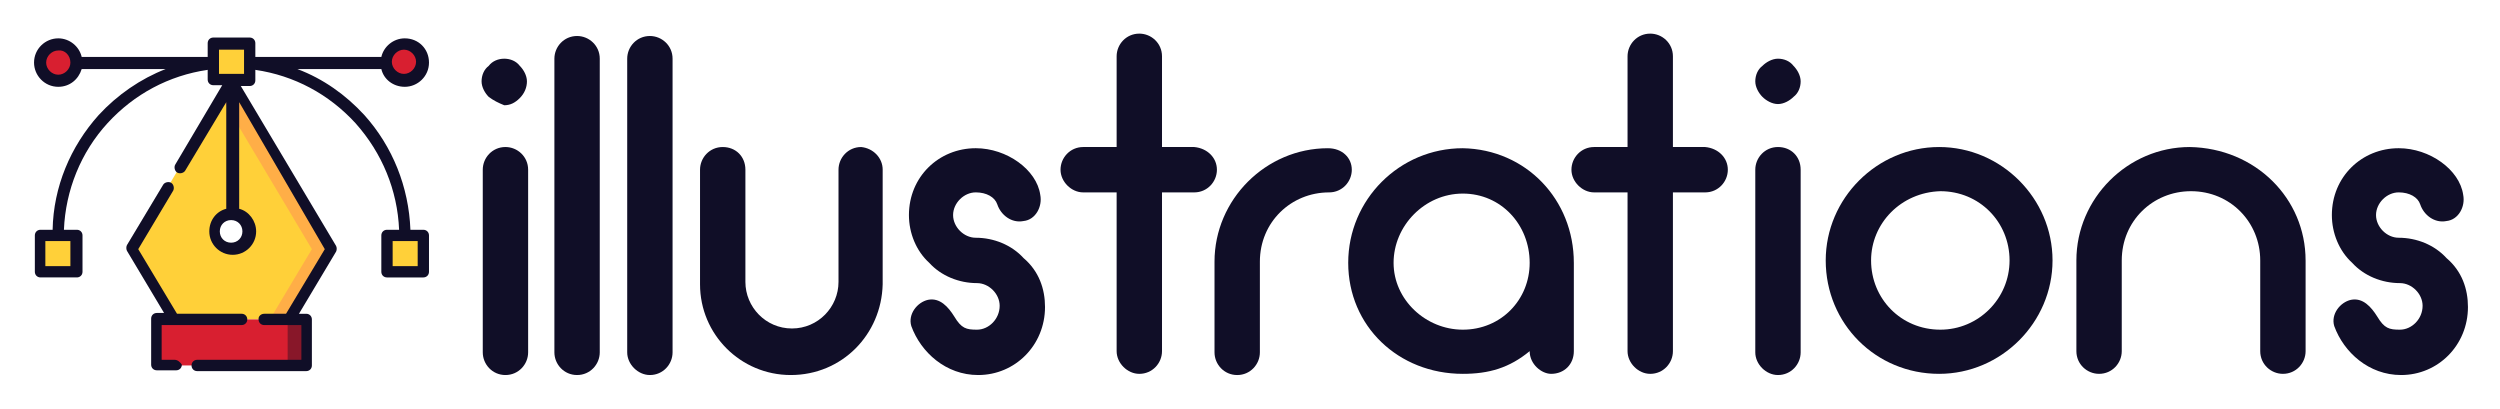
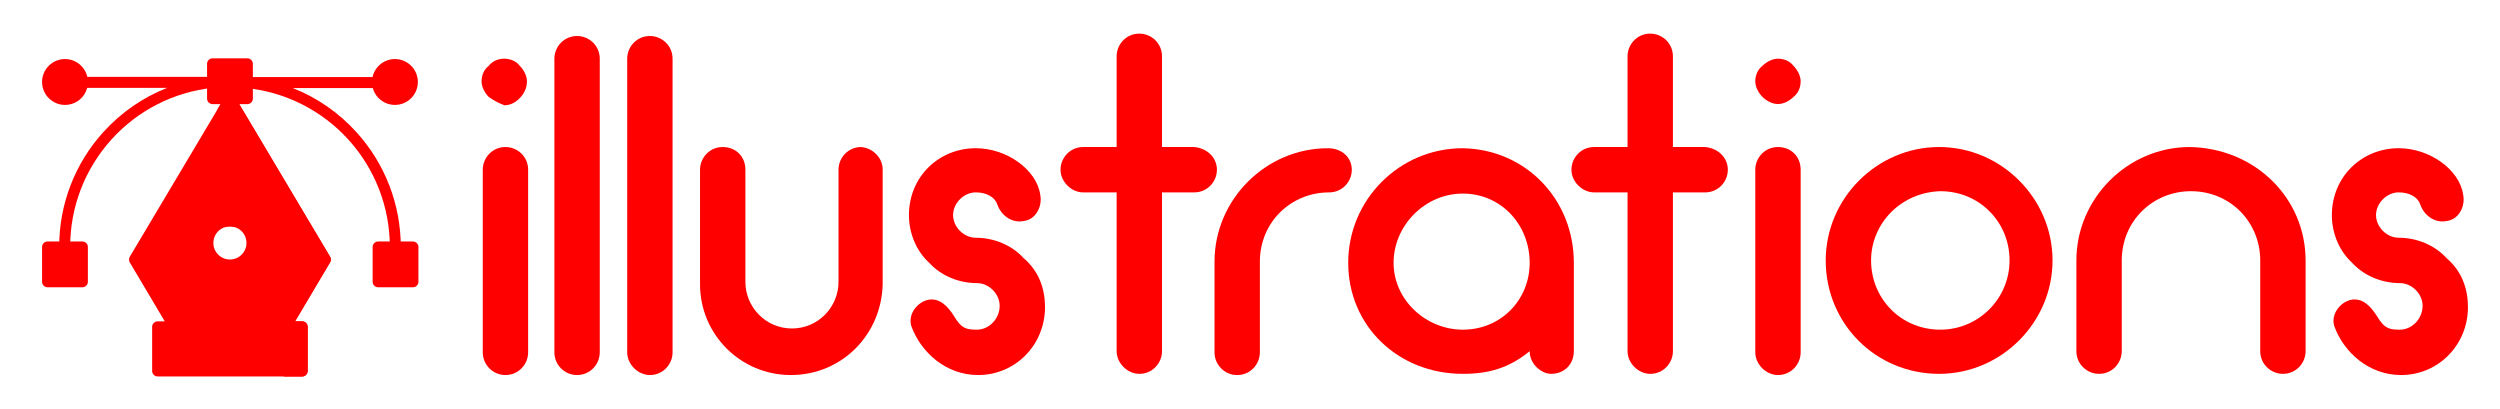
<svg xmlns="http://www.w3.org/2000/svg" width="312" height="51">
-   <style type="text/css">.st0{fill:#100E27;}
- 	.st1{fill:#FFD039;}
- 	.st2{fill:#D81F30;}
- 	.st3{fill:#FFAE47;}
- 	.st4{fill:#881729;}</style>
+   <style type="text/css">.st0{fill:#000000;}
+ 	.st1{fill:#000000;}
+ 	.st2{fill:#000000;}
+ 	.st3{fill:#000000;}
+ 	.st4{fill:#000000;}</style>
  <g>
-     <rect fill="none" id="canvas_background" height="53" width="314" y="-1" x="-1" />
+     <rect x="-1" y="-1" width="80" height="14.75" id="canvas_background" fill="none" />
  </g>
  <g>
-     <g stroke="null" id="svg_16">
-       <g stroke="null" id="svg_14">
-         <path stroke="null" d="m60.994,12.092c-0.447,-0.447 -0.894,-1.192 -0.894,-1.937c0,-0.745 0.298,-1.49 0.894,-1.937c0.447,-0.596 1.192,-0.894 1.937,-0.894c0.745,0 1.49,0.298 1.937,0.894c0.447,0.447 0.894,1.192 0.894,1.937c0,0.745 -0.298,1.49 -0.894,2.086s-1.192,0.894 -1.937,0.894c-0.745,-0.298 -1.341,-0.596 -1.937,-1.043zm-0.745,31.881l0,-22.794c0,-1.49 1.192,-2.831 2.831,-2.831c1.49,0 2.831,1.192 2.831,2.831l0,22.794c0,1.49 -1.192,2.831 -2.831,2.831c-1.639,0 -2.831,-1.341 -2.831,-2.831z" class="st0" id="svg_1" />
-         <path stroke="null" d="m69.188,43.973l0,-36.649c0,-1.49 1.192,-2.831 2.831,-2.831c1.49,0 2.831,1.192 2.831,2.831l0,36.649c0,1.49 -1.192,2.831 -2.831,2.831c-1.639,0 -2.831,-1.341 -2.831,-2.831z" class="st0" id="svg_2" />
-         <path stroke="null" d="m78.275,43.973l0,-36.649c0,-1.49 1.192,-2.831 2.831,-2.831c1.49,0 2.831,1.192 2.831,2.831l0,36.649c0,1.49 -1.192,2.831 -2.831,2.831c-1.49,0 -2.831,-1.341 -2.831,-2.831z" class="st0" id="svg_3" />
-         <path stroke="null" d="m110.157,21.18l0,14.153l0,0.149c-0.149,6.257 -5.065,11.322 -11.471,11.322c-6.257,0 -11.322,-5.065 -11.322,-11.322l0,-0.149l0,-14.153c0,-1.49 1.192,-2.831 2.831,-2.831s2.831,1.192 2.831,2.831l0,14.004c0,3.129 2.533,5.81 5.81,5.81c3.278,0 5.81,-2.682 5.81,-5.81l0,-14.004c0,-1.49 1.192,-2.831 2.831,-2.831c1.49,0.149 2.682,1.341 2.682,2.831z" class="st0" id="svg_4" />
-         <path stroke="null" d="m130.418,38.312c0,4.767 -3.724,8.492 -8.343,8.492c-4.022,0 -7.151,-2.831 -8.343,-6.108c-0.447,-1.49 0.745,-2.98 2.086,-3.278c1.49,-0.298 2.533,0.894 3.278,2.086c0.894,1.49 1.49,1.639 2.831,1.639c1.49,0 2.831,-1.341 2.831,-2.98c0,-1.49 -1.341,-2.831 -2.831,-2.831c-2.235,0 -4.469,-0.894 -5.959,-2.533c-1.639,-1.49 -2.533,-3.724 -2.533,-5.959c0,-4.767 3.724,-8.343 8.343,-8.343c3.873,0 7.598,2.682 8.045,5.81c0.298,1.49 -0.596,3.129 -2.086,3.278c-1.49,0.298 -2.831,-0.745 -3.278,-2.086c-0.298,-0.894 -1.341,-1.49 -2.682,-1.49c-1.49,0 -2.831,1.341 -2.831,2.831c0,1.49 1.341,2.831 2.831,2.831c2.235,0 4.469,0.894 5.959,2.533c1.937,1.639 2.682,3.873 2.682,6.108l0,0z" class="st0" id="svg_5" />
-         <path stroke="null" d="m151.871,21.18c0,1.49 -1.192,2.831 -2.831,2.831l-4.022,0l0,19.814c0,1.49 -1.192,2.831 -2.831,2.831c-1.49,0 -2.831,-1.341 -2.831,-2.831l0,-19.814l-4.171,0c-1.49,0 -2.831,-1.341 -2.831,-2.831c0,-1.49 1.192,-2.831 2.831,-2.831l4.171,0l0,-11.322c0,-1.49 1.192,-2.831 2.831,-2.831c1.49,0 2.831,1.192 2.831,2.831l0,11.322l4.022,0c1.639,0.149 2.831,1.341 2.831,2.831z" class="st0" id="svg_6" />
-         <path stroke="null" d="m168.705,21.18c0,1.49 -1.192,2.831 -2.831,2.831c-4.767,0 -8.641,3.724 -8.641,8.641l0,11.322c0,1.49 -1.192,2.831 -2.831,2.831s-2.831,-1.341 -2.831,-2.831l0,-11.322c0,-7.747 6.406,-14.153 14.153,-14.153c1.788,0 2.98,1.192 2.98,2.682l0,0z" class="st0" id="svg_7" />
-         <path stroke="null" d="m196.415,32.8l0,11.024c0,1.639 -1.192,2.831 -2.831,2.831c-1.192,0 -2.682,-1.192 -2.682,-2.831c-2.533,2.086 -5.065,2.831 -8.343,2.831c-8.045,0 -14.302,-5.959 -14.302,-13.855s6.406,-14.302 14.302,-14.302c7.896,0.149 13.855,6.406 13.855,14.302l0,0zm-5.512,0c0,-4.767 -3.575,-8.641 -8.343,-8.641c-4.767,0 -8.641,4.022 -8.641,8.641s4.022,8.343 8.641,8.343c4.767,0 8.343,-3.724 8.343,-8.343z" class="st0" id="svg_8" />
-         <path stroke="null" d="m215.633,21.18c0,1.49 -1.192,2.831 -2.831,2.831l-4.022,0l0,19.814c0,1.49 -1.192,2.831 -2.831,2.831c-1.49,0 -2.831,-1.341 -2.831,-2.831l0,-19.814l-4.171,0c-1.49,0 -2.831,-1.341 -2.831,-2.831c0,-1.49 1.192,-2.831 2.831,-2.831l4.171,0l0,-11.322c0,-1.49 1.192,-2.831 2.831,-2.831c1.49,0 2.831,1.192 2.831,2.831l0,11.322l4.022,0c1.639,0.149 2.831,1.341 2.831,2.831z" class="st0" id="svg_9" />
-         <path stroke="null" d="m219.954,12.092c-0.447,-0.447 -0.894,-1.192 -0.894,-1.937c0,-0.745 0.298,-1.49 0.894,-1.937c0.447,-0.447 1.192,-0.894 1.937,-0.894s1.49,0.298 1.937,0.894c0.447,0.447 0.894,1.192 0.894,1.937c0,0.745 -0.298,1.49 -0.894,1.937c-0.447,0.447 -1.192,0.894 -1.937,0.894s-1.49,-0.447 -1.937,-0.894zm-0.894,31.881l0,-22.794c0,-1.49 1.192,-2.831 2.831,-2.831s2.831,1.192 2.831,2.831l0,22.794c0,1.49 -1.192,2.831 -2.831,2.831c-1.49,0 -2.831,-1.341 -2.831,-2.831z" class="st0" id="svg_10" />
-         <path stroke="null" d="m227.85,32.502c0,-7.747 6.406,-14.153 14.153,-14.153c7.747,0 14.153,6.406 14.153,14.153s-6.406,14.153 -14.153,14.153c-7.896,0 -14.153,-6.257 -14.153,-14.153zm5.661,0c0,4.767 3.724,8.641 8.641,8.641c4.767,0 8.641,-3.873 8.641,-8.641s-3.724,-8.641 -8.641,-8.641c-4.916,0.149 -8.641,4.022 -8.641,8.641z" class="st0" id="svg_11" />
-         <path stroke="null" d="m287.739,32.502l0,11.322c0,1.49 -1.192,2.831 -2.831,2.831c-1.49,0 -2.831,-1.192 -2.831,-2.831l0,-11.322c0,-4.767 -3.724,-8.641 -8.641,-8.641c-4.767,0 -8.641,3.724 -8.641,8.641l0,11.322c0,1.49 -1.192,2.831 -2.831,2.831c-1.49,0 -2.831,-1.192 -2.831,-2.831l0,-11.322c0,-7.747 6.406,-14.153 14.153,-14.153c8.194,0.149 14.451,6.406 14.451,14.153z" class="st0" id="svg_12" />
-         <path stroke="null" d="m308,38.312c0,4.767 -3.724,8.492 -8.343,8.492c-4.022,0 -7.151,-2.831 -8.343,-6.108c-0.447,-1.49 0.745,-2.98 2.086,-3.278c1.49,-0.298 2.533,0.894 3.278,2.086c0.894,1.49 1.49,1.639 2.831,1.639c1.49,0 2.831,-1.341 2.831,-2.98c0,-1.49 -1.341,-2.831 -2.831,-2.831c-2.235,0 -4.469,-0.894 -5.959,-2.533c-1.639,-1.49 -2.533,-3.724 -2.533,-5.959c0,-4.767 3.724,-8.343 8.343,-8.343c3.873,0 7.598,2.682 8.045,5.81c0.298,1.49 -0.596,3.129 -2.086,3.278c-1.49,0.298 -2.831,-0.745 -3.278,-2.086c-0.298,-0.894 -1.341,-1.49 -2.682,-1.49c-1.49,0 -2.831,1.341 -2.831,2.831c0,1.49 1.341,2.831 2.831,2.831c2.235,0 4.469,0.894 5.959,2.533c1.937,1.639 2.682,3.873 2.682,6.108l0,0z" class="st0" id="svg_13" />
+     <g id="svg_16" stroke="null">
+       <g id="svg_14" stroke="null">
+         <path id="svg_1" class="st0" d="m60.994,12.092c-0.447,-0.447 -0.894,-1.192 -0.894,-1.937c0,-0.745 0.298,-1.49 0.894,-1.937c0.447,-0.596 1.192,-0.894 1.937,-0.894c0.745,0 1.49,0.298 1.937,0.894c0.447,0.447 0.894,1.192 0.894,1.937c0,0.745 -0.298,1.49 -0.894,2.086s-1.192,0.894 -1.937,0.894c-0.745,-0.298 -1.341,-0.596 -1.937,-1.043zm-0.745,31.881l0,-22.794c0,-1.49 1.192,-2.831 2.831,-2.831c1.49,0 2.831,1.192 2.831,2.831l0,22.794c0,1.49 -1.192,2.831 -2.831,2.831c-1.639,0 -2.831,-1.341 -2.831,-2.831z" stroke="null" />
+         <path id="svg_2" class="st0" d="m69.188,43.973l0,-36.649c0,-1.49 1.192,-2.831 2.831,-2.831c1.49,0 2.831,1.192 2.831,2.831l0,36.649c0,1.49 -1.192,2.831 -2.831,2.831c-1.639,0 -2.831,-1.341 -2.831,-2.831z" stroke="null" />
+         <path id="svg_3" class="st0" d="m78.275,43.973l0,-36.649c0,-1.49 1.192,-2.831 2.831,-2.831c1.49,0 2.831,1.192 2.831,2.831l0,36.649c0,1.49 -1.192,2.831 -2.831,2.831c-1.49,0 -2.831,-1.341 -2.831,-2.831z" stroke="null" />
+         <path id="svg_4" class="st0" d="m110.157,21.18l0,14.153l0,0.149c-0.149,6.257 -5.065,11.322 -11.471,11.322c-6.257,0 -11.322,-5.065 -11.322,-11.322l0,-0.149l0,-14.153c0,-1.49 1.192,-2.831 2.831,-2.831s2.831,1.192 2.831,2.831l0,14.004c0,3.129 2.533,5.81 5.81,5.81c3.278,0 5.81,-2.682 5.81,-5.81l0,-14.004c0,-1.49 1.192,-2.831 2.831,-2.831c1.49,0.149 2.682,1.341 2.682,2.831l-0,0z" stroke="null" />
+         <path id="svg_5" class="st0" d="m130.418,38.312c0,4.767 -3.724,8.492 -8.343,8.492c-4.022,0 -7.151,-2.831 -8.343,-6.108c-0.447,-1.49 0.745,-2.98 2.086,-3.278c1.49,-0.298 2.533,0.894 3.278,2.086c0.894,1.49 1.49,1.639 2.831,1.639c1.49,0 2.831,-1.341 2.831,-2.98c0,-1.49 -1.341,-2.831 -2.831,-2.831c-2.235,0 -4.469,-0.894 -5.959,-2.533c-1.639,-1.49 -2.533,-3.724 -2.533,-5.959c0,-4.767 3.724,-8.343 8.343,-8.343c3.873,0 7.598,2.682 8.045,5.81c0.298,1.49 -0.596,3.129 -2.086,3.278c-1.49,0.298 -2.831,-0.745 -3.278,-2.086c-0.298,-0.894 -1.341,-1.49 -2.682,-1.49c-1.49,0 -2.831,1.341 -2.831,2.831c0,1.49 1.341,2.831 2.831,2.831c2.235,0 4.469,0.894 5.959,2.533c1.937,1.639 2.682,3.873 2.682,6.108l0,0l0,-0z" stroke="null" />
+         <path id="svg_6" class="st0" d="m151.871,21.18c0,1.49 -1.192,2.831 -2.831,2.831l-4.022,0l0,19.814c0,1.49 -1.192,2.831 -2.831,2.831c-1.49,0 -2.831,-1.341 -2.831,-2.831l0,-19.814l-4.171,0c-1.49,0 -2.831,-1.341 -2.831,-2.831c0,-1.49 1.192,-2.831 2.831,-2.831l4.171,0l0,-11.322c0,-1.49 1.192,-2.831 2.831,-2.831c1.49,0 2.831,1.192 2.831,2.831l0,11.322l4.022,0c1.639,0.149 2.831,1.341 2.831,2.831z" stroke="null" />
+         <path id="svg_7" class="st0" d="m168.705,21.18c0,1.49 -1.192,2.831 -2.831,2.831c-4.767,0 -8.641,3.724 -8.641,8.641l0,11.322c0,1.49 -1.192,2.831 -2.831,2.831s-2.831,-1.341 -2.831,-2.831l0,-11.322c0,-7.747 6.406,-14.153 14.153,-14.153c1.788,0 2.98,1.192 2.98,2.682l0,0z" stroke="null" />
+         <path id="svg_8" class="st0" d="m196.415,32.8l0,11.024c0,1.639 -1.192,2.831 -2.831,2.831c-1.192,0 -2.682,-1.192 -2.682,-2.831c-2.533,2.086 -5.065,2.831 -8.343,2.831c-8.045,0 -14.302,-5.959 -14.302,-13.855s6.406,-14.302 14.302,-14.302c7.896,0.149 13.855,6.406 13.855,14.302l0,0zm-5.512,0c0,-4.767 -3.575,-8.641 -8.343,-8.641c-4.767,0 -8.641,4.022 -8.641,8.641s4.022,8.343 8.641,8.343c4.767,0 8.343,-3.724 8.343,-8.343z" stroke="null" />
+         <path id="svg_9" class="st0" d="m215.633,21.18c0,1.49 -1.192,2.831 -2.831,2.831l-4.022,0l0,19.814c0,1.49 -1.192,2.831 -2.831,2.831c-1.49,0 -2.831,-1.341 -2.831,-2.831l0,-19.814l-4.171,0c-1.49,0 -2.831,-1.341 -2.831,-2.831c0,-1.49 1.192,-2.831 2.831,-2.831l4.171,0l0,-11.322c0,-1.49 1.192,-2.831 2.831,-2.831c1.49,0 2.831,1.192 2.831,2.831l0,11.322l4.022,0c1.639,0.149 2.831,1.341 2.831,2.831z" stroke="null" />
+         <path id="svg_10" class="st0" d="m219.954,12.092c-0.447,-0.447 -0.894,-1.192 -0.894,-1.937c0,-0.745 0.298,-1.49 0.894,-1.937c0.447,-0.447 1.192,-0.894 1.937,-0.894s1.49,0.298 1.937,0.894c0.447,0.447 0.894,1.192 0.894,1.937c0,0.745 -0.298,1.49 -0.894,1.937c-0.447,0.447 -1.192,0.894 -1.937,0.894s-1.49,-0.447 -1.937,-0.894zm-0.894,31.881l0,-22.794c0,-1.49 1.192,-2.831 2.831,-2.831s2.831,1.192 2.831,2.831l0,22.794c0,1.49 -1.192,2.831 -2.831,2.831c-1.49,0 -2.831,-1.341 -2.831,-2.831z" stroke="null" />
+         <path id="svg_11" class="st0" d="m227.85,32.502c0,-7.747 6.406,-14.153 14.153,-14.153c7.747,0 14.153,6.406 14.153,14.153s-6.406,14.153 -14.153,14.153c-7.896,0 -14.153,-6.257 -14.153,-14.153zm5.661,0c0,4.767 3.724,8.641 8.641,8.641c4.767,0 8.641,-3.873 8.641,-8.641s-3.724,-8.641 -8.641,-8.641c-4.916,0.149 -8.641,4.022 -8.641,8.641z" stroke="null" />
+         <path id="svg_12" class="st0" d="m287.739,32.502l0,11.322c0,1.49 -1.192,2.831 -2.831,2.831c-1.49,0 -2.831,-1.192 -2.831,-2.831l0,-11.322c0,-4.767 -3.724,-8.641 -8.641,-8.641c-4.767,0 -8.641,3.724 -8.641,8.641l0,11.322c0,1.49 -1.192,2.831 -2.831,2.831c-1.49,0 -2.831,-1.192 -2.831,-2.831l0,-11.322c0,-7.747 6.406,-14.153 14.153,-14.153c8.194,0.149 14.451,6.406 14.451,14.153z" stroke="null" />
+         <path id="svg_13" class="st0" d="m308,38.312c0,4.767 -3.724,8.492 -8.343,8.492c-4.022,0 -7.151,-2.831 -8.343,-6.108c-0.447,-1.49 0.745,-2.98 2.086,-3.278c1.49,-0.298 2.533,0.894 3.278,2.086c0.894,1.49 1.49,1.639 2.831,1.639c1.49,0 2.831,-1.341 2.831,-2.98c0,-1.49 -1.341,-2.831 -2.831,-2.831c-2.235,0 -4.469,-0.894 -5.959,-2.533c-1.639,-1.49 -2.533,-3.724 -2.533,-5.959c0,-4.767 3.724,-8.343 8.343,-8.343c3.873,0 7.598,2.682 8.045,5.81c0.298,1.49 -0.596,3.129 -2.086,3.278c-1.49,0.298 -2.831,-0.745 -3.278,-2.086c-0.298,-0.894 -1.341,-1.49 -2.682,-1.49c-1.49,0 -2.831,1.341 -2.831,2.831c0,1.49 1.341,2.831 2.831,2.831c2.235,0 4.469,0.894 5.959,2.533c1.937,1.639 2.682,3.873 2.682,6.108l0,0l0,-0z" stroke="null" />
      </g>
    </g>
-     <g stroke="null" id="svg_17">
-       <g stroke="null" id="Capa_1">
-         <g stroke="null" id="svg_2_1_">
-           <path stroke="null" d="m28.844,10.028l-12.498,21.066l5.241,8.769l7.257,0l1.21,0l1.411,0l1.512,0l3.125,0l5.241,-8.769l-12.498,-21.066c0,0 0,0 0,0zm0,21.066c-1.21,0 -2.117,-1.008 -2.117,-2.117c0,-1.21 1.008,-2.117 2.117,-2.117c1.21,0 2.117,1.008 2.117,2.117c0.101,1.109 -0.907,2.117 -2.117,2.117z" class="st1" id="svg_3_1_" />
-           <g stroke="null" id="svg_4_1_">
-             <circle stroke="null" r="2.318" cy="7.811" cx="7.274" class="st2" id="svg_5_1_" />
-             <circle stroke="null" r="2.318" cy="7.811" cx="50.413" class="st2" id="svg_6_1_" />
-           </g>
-           <g stroke="null" id="svg_7_1_">
-             <rect stroke="null" height="4.536" width="4.536" class="st1" y="29.381" x="4.956" id="svg_8_1_" />
-             <rect stroke="null" height="4.536" width="4.536" class="st1" y="5.392" x="26.525" id="svg_9_1_" />
-             <rect stroke="null" height="4.536" width="4.536" class="st1" y="29.381" x="48.196" id="svg_10_1_" />
-           </g>
-           <polygon stroke="null" points="28.844,10.028 27.634,12.145 38.923,31.094 33.682,39.863 36.101,39.863 41.342,31.094 " class="st3" id="svg_11_1_" />
-           <rect stroke="null" height="5.745" width="18.949" class="st2" y="39.863" x="19.369" id="svg_12_1_" />
-           <rect stroke="null" height="5.745" width="2.419" class="st4" y="39.863" x="35.899" id="svg_13_1_" />
-           <path stroke="null" d="m21.788,44.903l-1.613,0l0,-4.334l1.512,0l0,0l8.467,0c0.403,0 0.706,-0.302 0.706,-0.706l0,0l0,0c0,-0.403 -0.302,-0.706 -0.706,-0.706l-8.063,0l-4.838,-8.063l4.334,-7.257c0.202,-0.302 0.101,-0.806 -0.202,-1.008c-0.302,-0.202 -0.806,-0.101 -1.008,0.202l-4.536,7.56c-0.101,0.202 -0.101,0.504 0,0.706l4.636,7.761l-0.907,0c-0.403,0 -0.706,0.302 -0.706,0.706l0,5.745c0,0.403 0.302,0.706 0.706,0.706l2.419,0c0.403,0 0.706,-0.302 0.706,-0.706c-0.202,-0.302 -0.504,-0.605 -0.907,-0.605c0,0 0,0 0,0z" class="st0" id="svg_14_1_" />
-           <path stroke="null" d="m52.832,28.675l-1.613,0c-0.202,-5.342 -2.217,-10.382 -5.745,-14.313c-2.318,-2.52 -5.14,-4.536 -8.366,-5.745l10.483,0c0.302,1.31 1.512,2.217 2.923,2.217c1.613,0 3.024,-1.31 3.024,-3.024s-1.31,-3.024 -3.024,-3.024c-1.411,0 -2.621,1.008 -2.923,2.318l-15.724,0l0,-1.713c0,-0.403 -0.302,-0.706 -0.706,-0.706l-4.536,0c-0.403,0 -0.706,0.302 -0.706,0.706l0,1.713l-15.724,0c-0.302,-1.31 -1.512,-2.318 -2.923,-2.318c-1.613,0 -3.024,1.31 -3.024,3.024c0,1.613 1.31,3.024 3.024,3.024c1.411,0 2.52,-0.907 2.923,-2.217l10.483,0c-3.125,1.21 -6.048,3.225 -8.366,5.745c-3.528,3.931 -5.644,8.971 -5.745,14.313l-1.512,0c-0.403,0 -0.706,0.302 -0.706,0.706l0,4.536c0,0.403 0.302,0.706 0.706,0.706l4.536,0c0.403,0 0.706,-0.302 0.706,-0.706l0,-4.536c0,-0.403 -0.302,-0.706 -0.706,-0.706l-1.613,0c0.202,-4.939 2.117,-9.676 5.443,-13.305c3.326,-3.629 7.66,-5.947 12.498,-6.652l0,1.21c0,0.403 0.302,0.706 0.706,0.706l1.109,0l-5.846,9.878c-0.202,0.302 -0.101,0.806 0.202,1.008c0.302,0.202 0.806,0.101 1.008,-0.202l5.14,-8.567l0,13.305c-1.21,0.302 -2.117,1.411 -2.117,2.822c0,1.613 1.31,2.923 2.923,2.923c1.613,0 2.923,-1.31 2.923,-2.923c0,-1.31 -0.907,-2.52 -2.117,-2.822l0,-13.305l10.684,18.344l-4.838,8.063l-2.721,0c-0.403,0 -0.706,0.302 -0.706,0.605c0,0 0,0 0,0.101c0,0.403 0.302,0.706 0.706,0.706l3.125,0l0,0l1.512,0l0,4.334l-13.002,0c-0.403,0 -0.706,0.302 -0.706,0.706s0.302,0.706 0.706,0.706l13.607,0c0.403,0 0.706,-0.302 0.706,-0.706l0,-5.745c0,-0.403 -0.302,-0.706 -0.706,-0.706l-0.907,0l4.636,-7.761c0.101,-0.202 0.101,-0.504 0,-0.706l-11.894,-19.957l1.109,0c0.403,0 0.706,-0.302 0.706,-0.706l0,-1.31c4.838,0.706 9.172,3.024 12.498,6.652c3.326,3.729 5.241,8.366 5.443,13.305l-1.512,0c-0.403,0 -0.706,0.302 -0.706,0.706l0,4.536c0,0.403 0.302,0.706 0.706,0.706l4.536,0c0.403,0 0.706,-0.302 0.706,-0.706l0,-4.536c0,-0.403 -0.302,-0.706 -0.706,-0.706c0,0 0,0 0,0zm-44.047,4.536l-3.125,0l0,-3.125l3.125,0l0,3.125zm41.628,-27.013c0.806,0 1.512,0.706 1.512,1.512c0,0.806 -0.706,1.512 -1.512,1.512c-0.806,0 -1.512,-0.706 -1.512,-1.512c0,-0.806 0.706,-1.512 1.512,-1.512zm-43.14,3.125c-0.806,0 -1.512,-0.706 -1.512,-1.512c0,-0.806 0.706,-1.512 1.512,-1.512c0.806,-0.101 1.512,0.605 1.512,1.512c0,0.806 -0.706,1.512 -1.512,1.512zm22.981,19.554c0,0.806 -0.605,1.411 -1.411,1.411c-0.806,0 -1.411,-0.605 -1.411,-1.411c0,-0.806 0.605,-1.411 1.411,-1.411s1.411,0.605 1.411,1.411zm0.202,-19.655l-3.125,0l0,-1.31l0,0l0,-1.713l3.125,0l0,1.713l0,0l0,1.31zm21.671,23.989l-3.125,0l0,-3.125l3.125,0l0,3.125z" class="st0" id="svg_15" />
+     <style transform="matrix(0.01763916,0,0,0.01763916,0,0) " type="text/css">.st0{fill:#FF0000;}</style>
+     <g stroke="null" id="svg_37">
+       <g stroke="null" transform="matrix(0.1007937,0,0,0.1007937,-0.4535166,-103.3359) " id="svg_20">
+         <g stroke="null" id="svg_21">
+           <path stroke="null" id="svg_22" d="m445.886,1188.927c-22,-24.3 -49,-42.9 -78.9,-54.7l104.9,0c3.8,0 6.8,-3.1 6.8,-6.8c0,-3.8 -3.1,-6.8 -6.8,-6.8l-161.1,0c-0.5,0 -1,0 -1.4,0.1c0,0 -0.1,0 -0.1,0c-0.2,0 -0.4,0.1 -0.5,0.1c-0.1,0 -0.2,0.1 -0.3,0.1c-0.1,0 -0.2,0.1 -0.3,0.1c-0.1,0.1 -0.3,0.1 -0.4,0.2c-0.1,0 -0.1,0.1 -0.2,0.1c-0.1,0.1 -0.3,0.1 -0.4,0.2c-0.1,0 -0.1,0.1 -0.2,0.1c-0.1,0.1 -0.2,0.2 -0.3,0.2c-0.1,0 -0.1,0.1 -0.2,0.1c-0.1,0.1 -0.2,0.2 -0.3,0.2c-0.1,0.1 -0.2,0.1 -0.2,0.2c-0.1,0.1 -0.1,0.1 -0.2,0.2c-0.1,0.1 -0.2,0.2 -0.2,0.3c-0.1,0.1 -0.1,0.1 -0.1,0.2c-0.1,0.1 -0.2,0.2 -0.2,0.3c0,0.1 -0.1,0.1 -0.1,0.2c-0.1,0.1 -0.2,0.3 -0.2,0.4c0,0.1 -0.1,0.1 -0.1,0.2c-0.1,0.1 -0.1,0.3 -0.2,0.4c0,0.1 -0.1,0.2 -0.1,0.3c0,0.1 -0.1,0.2 -0.1,0.4c0,0.1 -0.1,0.3 -0.1,0.4c0,0.1 -0.1,0.2 -0.1,0.3c0,0.2 -0.1,0.3 -0.1,0.5c0,0.1 0,0.1 0,0.2c0,0 0,0 0,0c0,0.1 0,0.2 0,0.3c0,0.1 0,0.3 0,0.4l0,0c0,0 0,0 0,0c0,0.2 0,0.4 0,0.7c0,0.1 0,0.1 0,0.2c0,0.2 0,0.3 0.1,0.5c0,0.1 0.1,0.2 0.1,0.4c0,0.1 0,0.2 0.1,0.3c0.1,0.2 0.1,0.3 0.2,0.5c0,0 0,0.1 0.1,0.1c0.1,0.2 0.2,0.3 0.2,0.5c0,0 0,0.1 0,0.1c0.1,0.2 0.2,0.3 0.3,0.5c0,0 0,0 0,0.1c0.1,0.2 0.2,0.3 0.3,0.5c0,0 0,0 0,0.1c0.1,0.1 0.2,0.3 0.4,0.4c0,0 0,0.1 0.1,0.1c0.1,0.1 0.3,0.2 0.4,0.4c0,0 0.1,0.1 0.1,0.1c0.1,0.1 0.3,0.2 0.4,0.3c0,0 0.1,0.1 0.1,0.1c0.2,0.1 0.3,0.2 0.5,0.3c0,0 0,0 0.1,0c0.8,0.4 1.7,0.7 2.6,0.8c48.3,5.1 92.9,27.8 125.7,63.9c33,36.4 51.2,83.6 51.2,132.8c0,3.8 3.1,6.8 6.8,6.8s6.8,-3.1 6.8,-6.8c-0.1,-52.8 -19.6,-103.2 -54.9,-142.1z" class="st0" />
+           <path stroke="null" id="svg_23" d="m273.086,1131.527c0.1,-0.1 0.2,-0.3 0.3,-0.4c0,0 0,-0.1 0.1,-0.1c0.1,-0.2 0.2,-0.3 0.3,-0.5c0,0 0,-0.1 0.1,-0.1c0.1,-0.2 0.2,-0.3 0.2,-0.5c0,-0.1 0.1,-0.1 0.1,-0.2c0.1,-0.1 0.1,-0.3 0.1,-0.4c0,-0.1 0.1,-0.2 0.1,-0.4c0,-0.1 0.1,-0.2 0.1,-0.3c0,-0.2 0.1,-0.4 0.1,-0.6c0,0 0,0 0,-0.1c0,-0.4 0,-0.8 0,-1.3c0,0 0,-0.1 0,-0.1c0,0 0,0 0,0c0,-0.1 0,-0.2 -0.1,-0.3c0,-0.1 0,-0.2 -0.1,-0.3c0,-0.2 -0.1,-0.3 -0.1,-0.5c0,-0.1 0,-0.1 -0.1,-0.2c-0.1,-0.2 -0.1,-0.4 -0.2,-0.6c0,0 0,0 0,0c-0.4,-1 -1.1,-1.9 -1.9,-2.6c0,0 0,0 0,0c-0.1,-0.1 -0.3,-0.2 -0.5,-0.3c0,0 -0.1,0 -0.1,-0.1c-0.1,-0.1 -0.3,-0.2 -0.4,-0.3c0,0 -0.1,-0.1 -0.1,-0.1c-0.2,-0.1 -0.3,-0.2 -0.5,-0.2c0,0 -0.1,0 -0.1,-0.1c-0.2,-0.1 -0.4,-0.1 -0.5,-0.2c0,0 -0.1,0 -0.1,0c-0.7,-0.2 -1.4,-0.3 -2.1,-0.3l-161.2,0c-3.8,0 -6.8,3.1 -6.8,6.8s3.1,6.8 6.8,6.8l104.9,0c-29.9,11.8 -56.9,30.4 -78.9,54.7c-35.3,38.9 -54.7,89.3 -54.7,141.9c0,3.8 3.1,6.8 6.8,6.8s6.8,-3.1 6.8,-6.8c0,-49.2 18.2,-96.3 51.2,-132.8c32.8,-36.2 77.4,-58.8 125.7,-63.9c1,-0.1 1.8,-0.4 2.6,-0.8c0,0 0.1,0 0.1,-0.1c0.2,-0.1 0.3,-0.2 0.5,-0.3c0,0 0.1,-0.1 0.1,-0.1c0.1,-0.1 0.3,-0.2 0.4,-0.3c0,0 0.1,-0.1 0.1,-0.1c0.1,-0.1 0.2,-0.2 0.4,-0.3c0,0 0.1,-0.1 0.1,-0.1c0.1,-0.1 0.2,-0.2 0.3,-0.4c0.1,0.2 0.1,0.2 0.2,0.1z" class="st0" />
        </g>
+         <g stroke="null" id="svg_24">
+           <path stroke="null" id="svg_25" d="m84.986,1098.327c-15.7,0 -28.4,12.7 -28.4,28.4c0,15.6 12.7,28.4 28.4,28.4s28.4,-12.7 28.4,-28.4c-0.1,-15.7 -12.8,-28.4 -28.4,-28.4z" class="st0" />
+           <path stroke="null" id="svg_26" d="m493.486,1098.327c-15.6,0 -28.4,12.7 -28.4,28.4s12.7,28.4 28.4,28.4c15.6,0 28.4,-12.7 28.4,-28.4s-12.8,-28.4 -28.4,-28.4z" class="st0" />
+         </g>
+         <g stroke="null" id="svg_27">
+           <path stroke="null" id="svg_28" d="m106.486,1324.227l-43.1,0c-3.8,0 -6.8,3.1 -6.8,6.8l0,43.1c0,3.8 3.1,6.8 6.8,6.8l43.1,0c3.8,0 6.8,-3.1 6.8,-6.8l0,-43.1c0.1,-3.7 -3,-6.8 -6.8,-6.8z" class="st0" />
+           <path stroke="null" id="svg_29" d="m515.786,1324.227l-43.1,0c-3.8,0 -6.8,3.1 -6.8,6.8l0,43.1c0,3.8 3.1,6.8 6.8,6.8l43.1,0c3.8,0 6.8,-3.1 6.8,-6.8l0,-43.1c0,-3.7 -3.1,-6.8 -6.8,-6.8z" class="st0" />
+           <path stroke="null" id="svg_30" d="m413.186,1343.127l-118.1,-198.4c-1.2,-2.1 -3.5,-3.3 -5.9,-3.3s-4.6,1.3 -5.9,3.3l-118.1,198.4c-1.3,2.2 -1.3,4.8 0,7l49.5,83.4c1.2,2.1 3.5,3.3 5.9,3.3l137.2,0c2.4,0 4.6,-1.3 5.9,-3.3l49.5,-83.4c1.3,-2.1 1.3,-4.8 0,-7zm-124,-37.6c11.3,0 20.5,9.2 20.5,20.5c0,11.3 -9.2,20.5 -20.5,20.5c-11.3,0 -20.5,-9.2 -20.5,-20.5c0,-11.3 9.2,-20.5 20.5,-20.5z" class="st0" />
+         </g>
+         <path stroke="null" id="svg_31" d="m413.186,1343.127l-118.1,-198.4c-1.2,-2.1 -3.5,-3.3 -5.9,-3.3s-4.6,1.3 -5.9,3.3l-9.5,15.9l110.7,186l-53.6,90.2l26.8,0c2.4,0 4.6,-1.3 5.9,-3.3l49.5,-83.4c1.4,-2.1 1.4,-4.8 0.1,-7z" class="st0" />
+         <path stroke="null" id="svg_32" d="m378.686,1423.127l-179,0c-3.8,0 -6.8,3.1 -6.8,6.8l0,54.6c0,3.8 3.1,6.8 6.8,6.8l178.9,0c3.8,0 6.8,-3.1 6.8,-6.8l0,-54.6c0.1,-3.7 -2.9,-6.8 -6.7,-6.8z" class="st0" />
+         <path stroke="null" id="svg_33" d="m378.686,1423.127l-22.8,0l0,68.3l22.8,0c3.8,0 6.8,-3.1 6.8,-6.8l0,-54.6c0,-3.8 -3,-6.9 -6.8,-6.9z" class="st0" />
+         <path stroke="null" id="svg_34" d="m288.186,1141.527c-0.2,0 -0.4,0.1 -0.6,0.1c-0.1,0 -0.1,0 -0.2,0.1c-0.2,0.1 -0.5,0.1 -0.7,0.2c0,0 0,0 -0.1,0c-0.3,0.1 -0.5,0.2 -0.7,0.4c0,0 -0.1,0.1 -0.1,0.1c-0.2,0.1 -0.4,0.2 -0.5,0.3c-0.1,0 -0.1,0.1 -0.2,0.1c-0.2,0.1 -0.3,0.3 -0.5,0.4c0,0 -0.1,0.1 -0.1,0.1c-0.2,0.2 -0.4,0.4 -0.5,0.6c0,0.1 -0.1,0.1 -0.1,0.2c-0.1,0.2 -0.2,0.3 -0.4,0.5c-0.6,1 -1,2.3 -1,3.6l0,157.3c0,0.4 0,0.8 0.1,1.1c2.1,-0.7 4.4,-1.1 6.7,-1.1s4.6,0.4 6.7,1.1c0.1,-0.4 0.1,-0.7 0.1,-1.1l0,-157.3c0,-1.3 -0.4,-2.5 -1,-3.6c-0.1,-0.2 -0.2,-0.4 -0.4,-0.5c0,-0.1 -0.1,-0.1 -0.1,-0.2c-0.2,-0.2 -0.3,-0.4 -0.5,-0.6c0,0 -0.1,-0.1 -0.1,-0.1c-0.2,-0.1 -0.3,-0.3 -0.5,-0.4c-0.1,0 -0.1,-0.1 -0.2,-0.1c-0.2,-0.1 -0.3,-0.2 -0.5,-0.3c0,0 -0.1,-0.1 -0.1,-0.1c-0.2,-0.1 -0.5,-0.3 -0.7,-0.4c0,0 0,0 -0.1,0c-0.2,-0.1 -0.5,-0.2 -0.7,-0.2c-0.1,0 -0.1,0 -0.2,-0.1c-0.2,0 -0.4,-0.1 -0.6,-0.1c-0.1,0 -0.1,0 -0.2,0c-0.3,0 -0.5,-0.1 -0.8,-0.1c-0.3,0 -0.5,0 -0.8,0.1c-0.3,-0.1 -0.3,-0.1 -0.4,0z" class="st0" />
+         <path stroke="null" id="svg_35" d="m288.186,1141.527c-0.1,0 -0.2,0 -0.3,0.1c-0.1,0 -0.2,0 -0.3,0.1c-0.1,0 -0.1,0 -0.2,0.1c0,0 0,0 0,0c-0.2,0.1 -0.4,0.1 -0.6,0.2c0,0 0,0 -0.1,0c-0.3,0.1 -0.5,0.2 -0.7,0.4c0,0 -0.1,0.1 -0.1,0.1c-0.1,0.1 -0.2,0.2 -0.4,0.2c-0.1,0 -0.1,0.1 -0.2,0.1c-0.1,0 -0.1,0.1 -0.2,0.1c-0.2,0.1 -0.3,0.3 -0.5,0.4c0,0 -0.1,0.1 -0.1,0.1c-0.2,0.2 -0.4,0.4 -0.5,0.6c0,0.1 -0.1,0.1 -0.1,0.2c-0.1,0.1 -0.1,0.2 -0.2,0.3c-0.1,0.1 -0.1,0.1 -0.2,0.2c-0.6,1 -1,2.3 -1,3.6l0,26.8l13.7,23l0,-49.7c0,-1.3 -0.4,-2.5 -1,-3.6c0,-0.1 -0.1,-0.1 -0.2,-0.2c-0.1,-0.1 -0.1,-0.2 -0.2,-0.3c0,-0.1 -0.1,-0.1 -0.1,-0.2c-0.2,-0.2 -0.3,-0.4 -0.5,-0.6c0,0 -0.1,-0.1 -0.1,-0.1c-0.1,-0.1 -0.2,-0.2 -0.3,-0.2c-0.1,-0.1 -0.1,-0.1 -0.2,-0.2c-0.1,0 -0.1,-0.1 -0.2,-0.1c-0.1,0 -0.1,-0.1 -0.2,-0.1c-0.1,-0.1 -0.2,-0.2 -0.4,-0.2c0,0 -0.1,-0.1 -0.1,-0.1c-0.2,-0.1 -0.5,-0.3 -0.7,-0.4c0,0 0,0 -0.1,0c-0.1,-0.1 -0.3,-0.1 -0.4,-0.1c-0.1,0 -0.2,-0.1 -0.3,-0.1c-0.1,0 -0.1,0 -0.2,-0.1c-0.2,0 -0.4,-0.1 -0.6,-0.1c-0.1,0 -0.1,0 -0.2,0c-0.3,0 -0.5,-0.1 -0.8,-0.1c-0.3,0 -0.5,0 -0.8,0.1c-0.3,-0.3 -0.3,-0.3 -0.4,-0.2z" class="st0" />
+         <path stroke="null" id="svg_36" d="m310.786,1097.427l-43.1,0c-3.8,0 -6.8,3.1 -6.8,6.8l0,43.1c0,3.8 3.1,6.8 6.8,6.8l43.1,0c3.8,0 6.8,-3.1 6.8,-6.8l0,-43.1c0,-3.7 -3.1,-6.8 -6.8,-6.8z" class="st0" />
      </g>
    </g>
  </g>
</svg>
